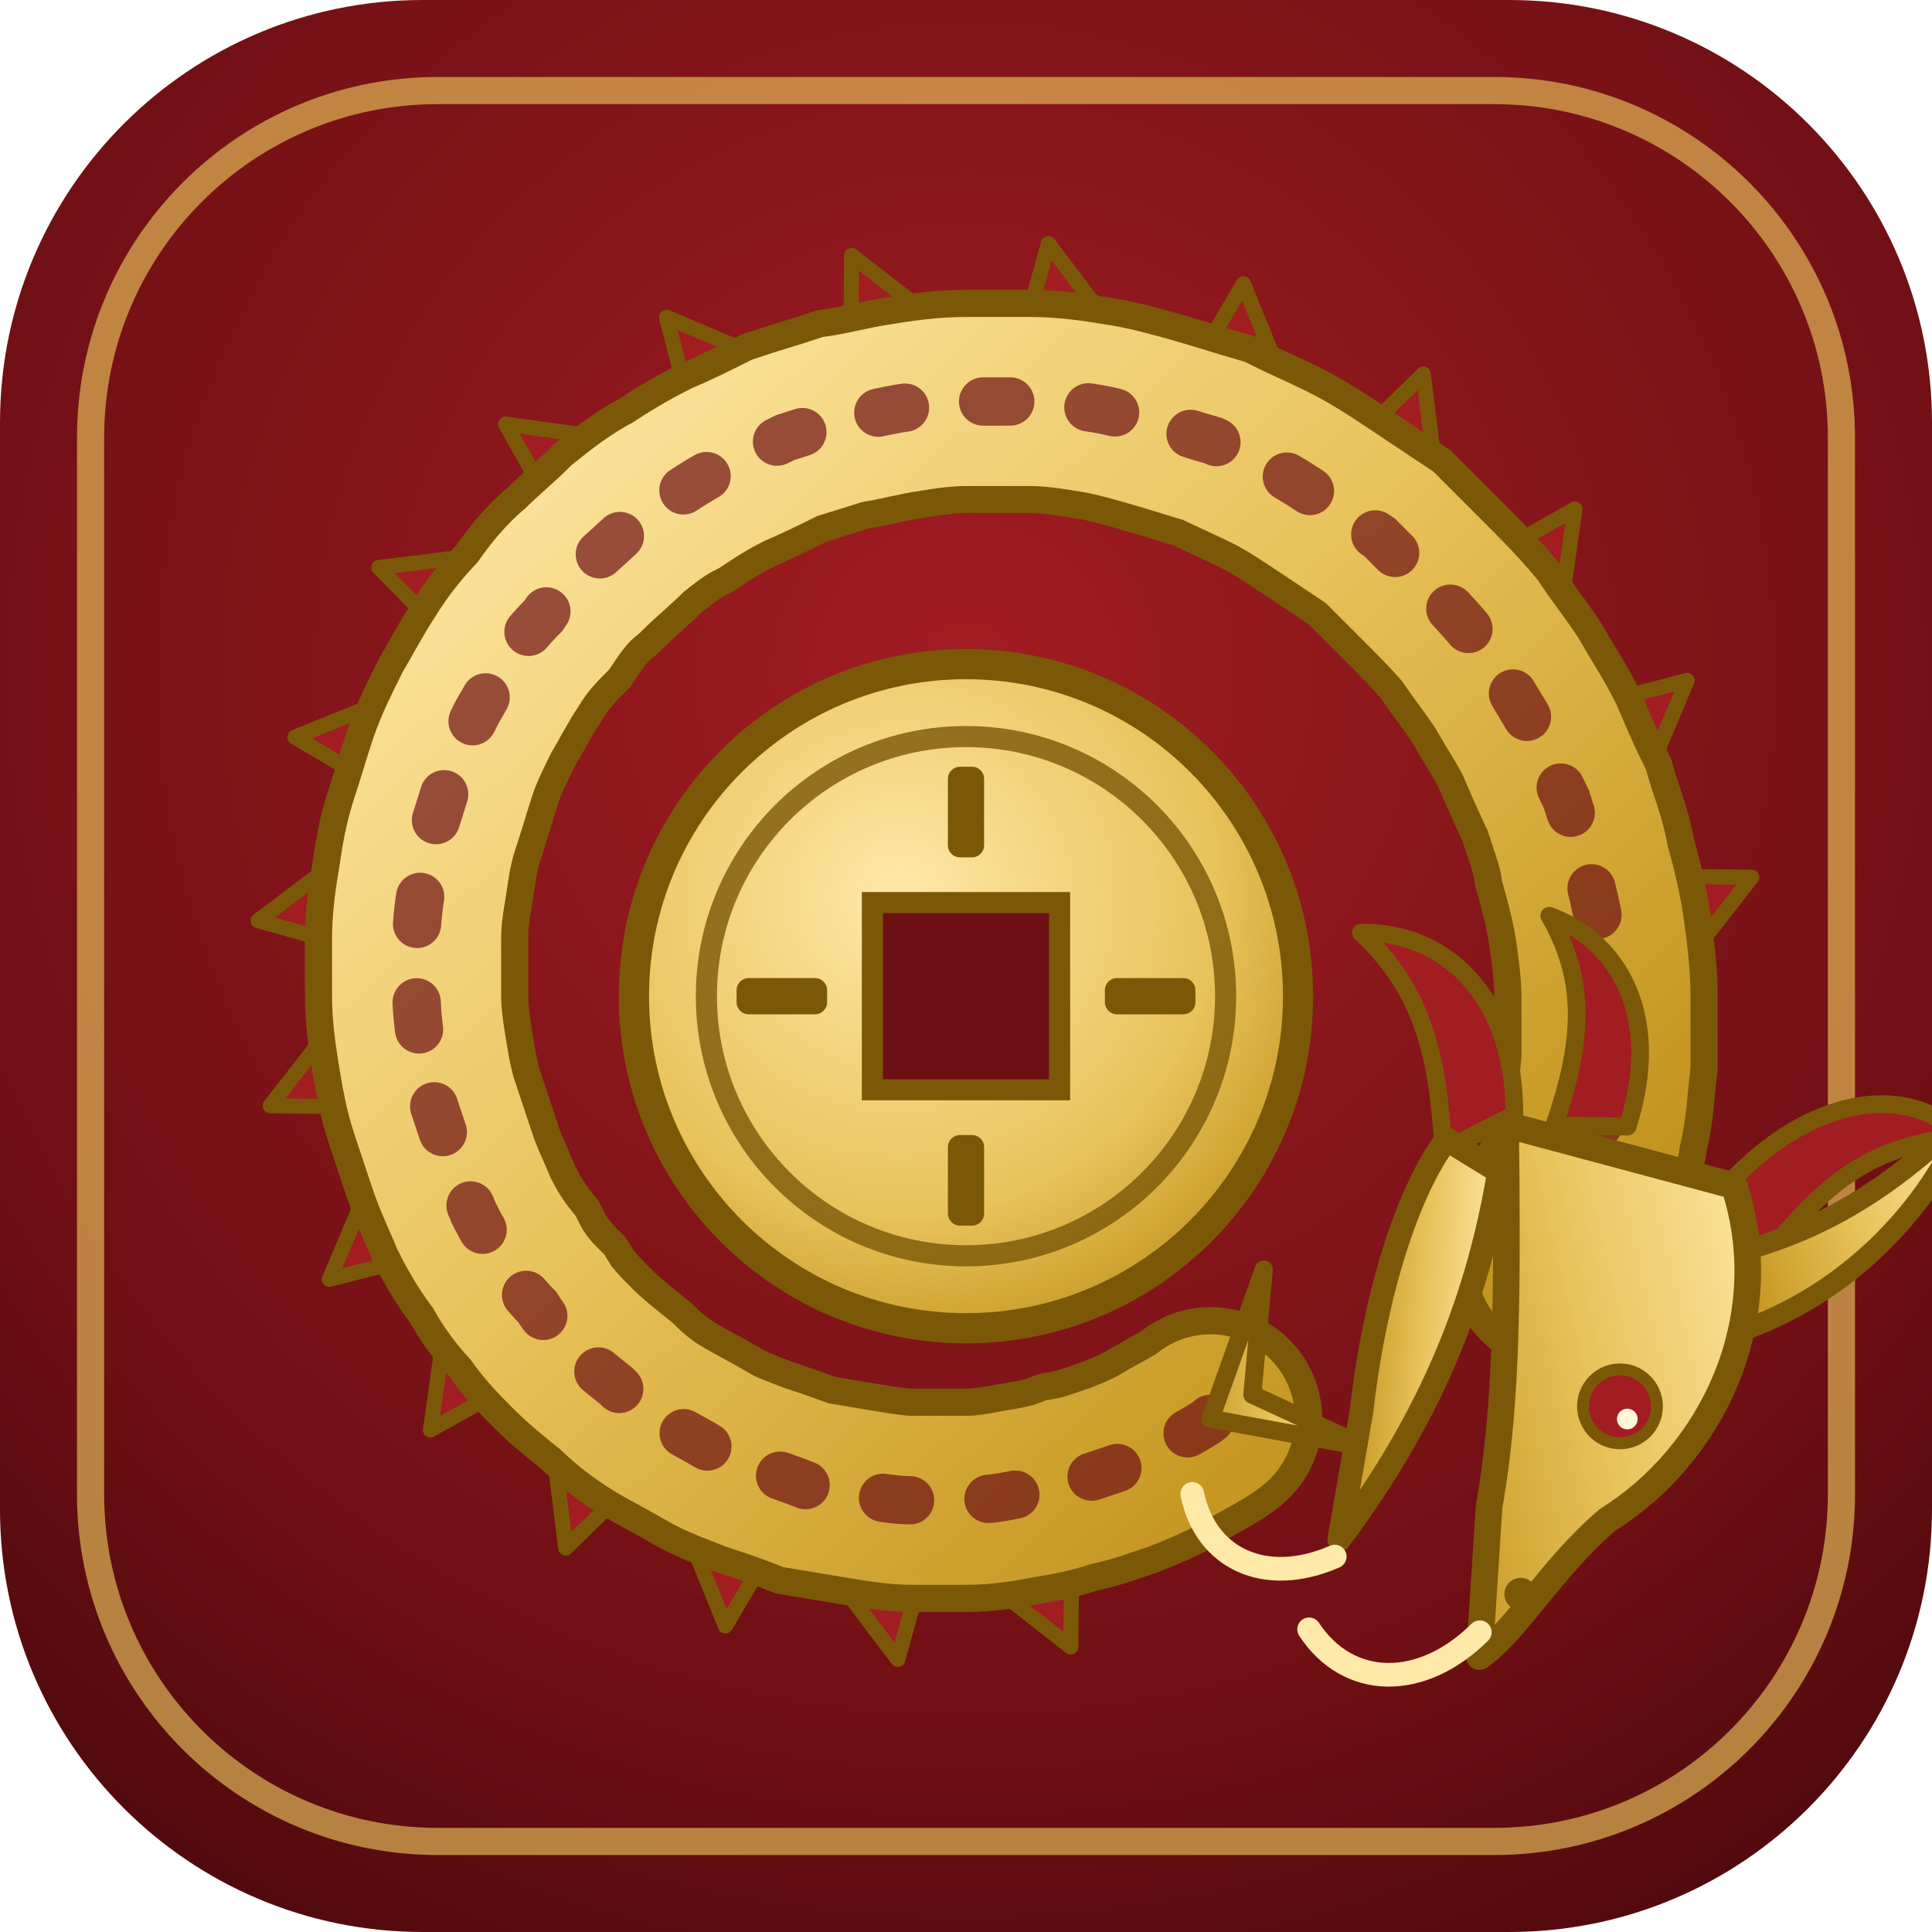
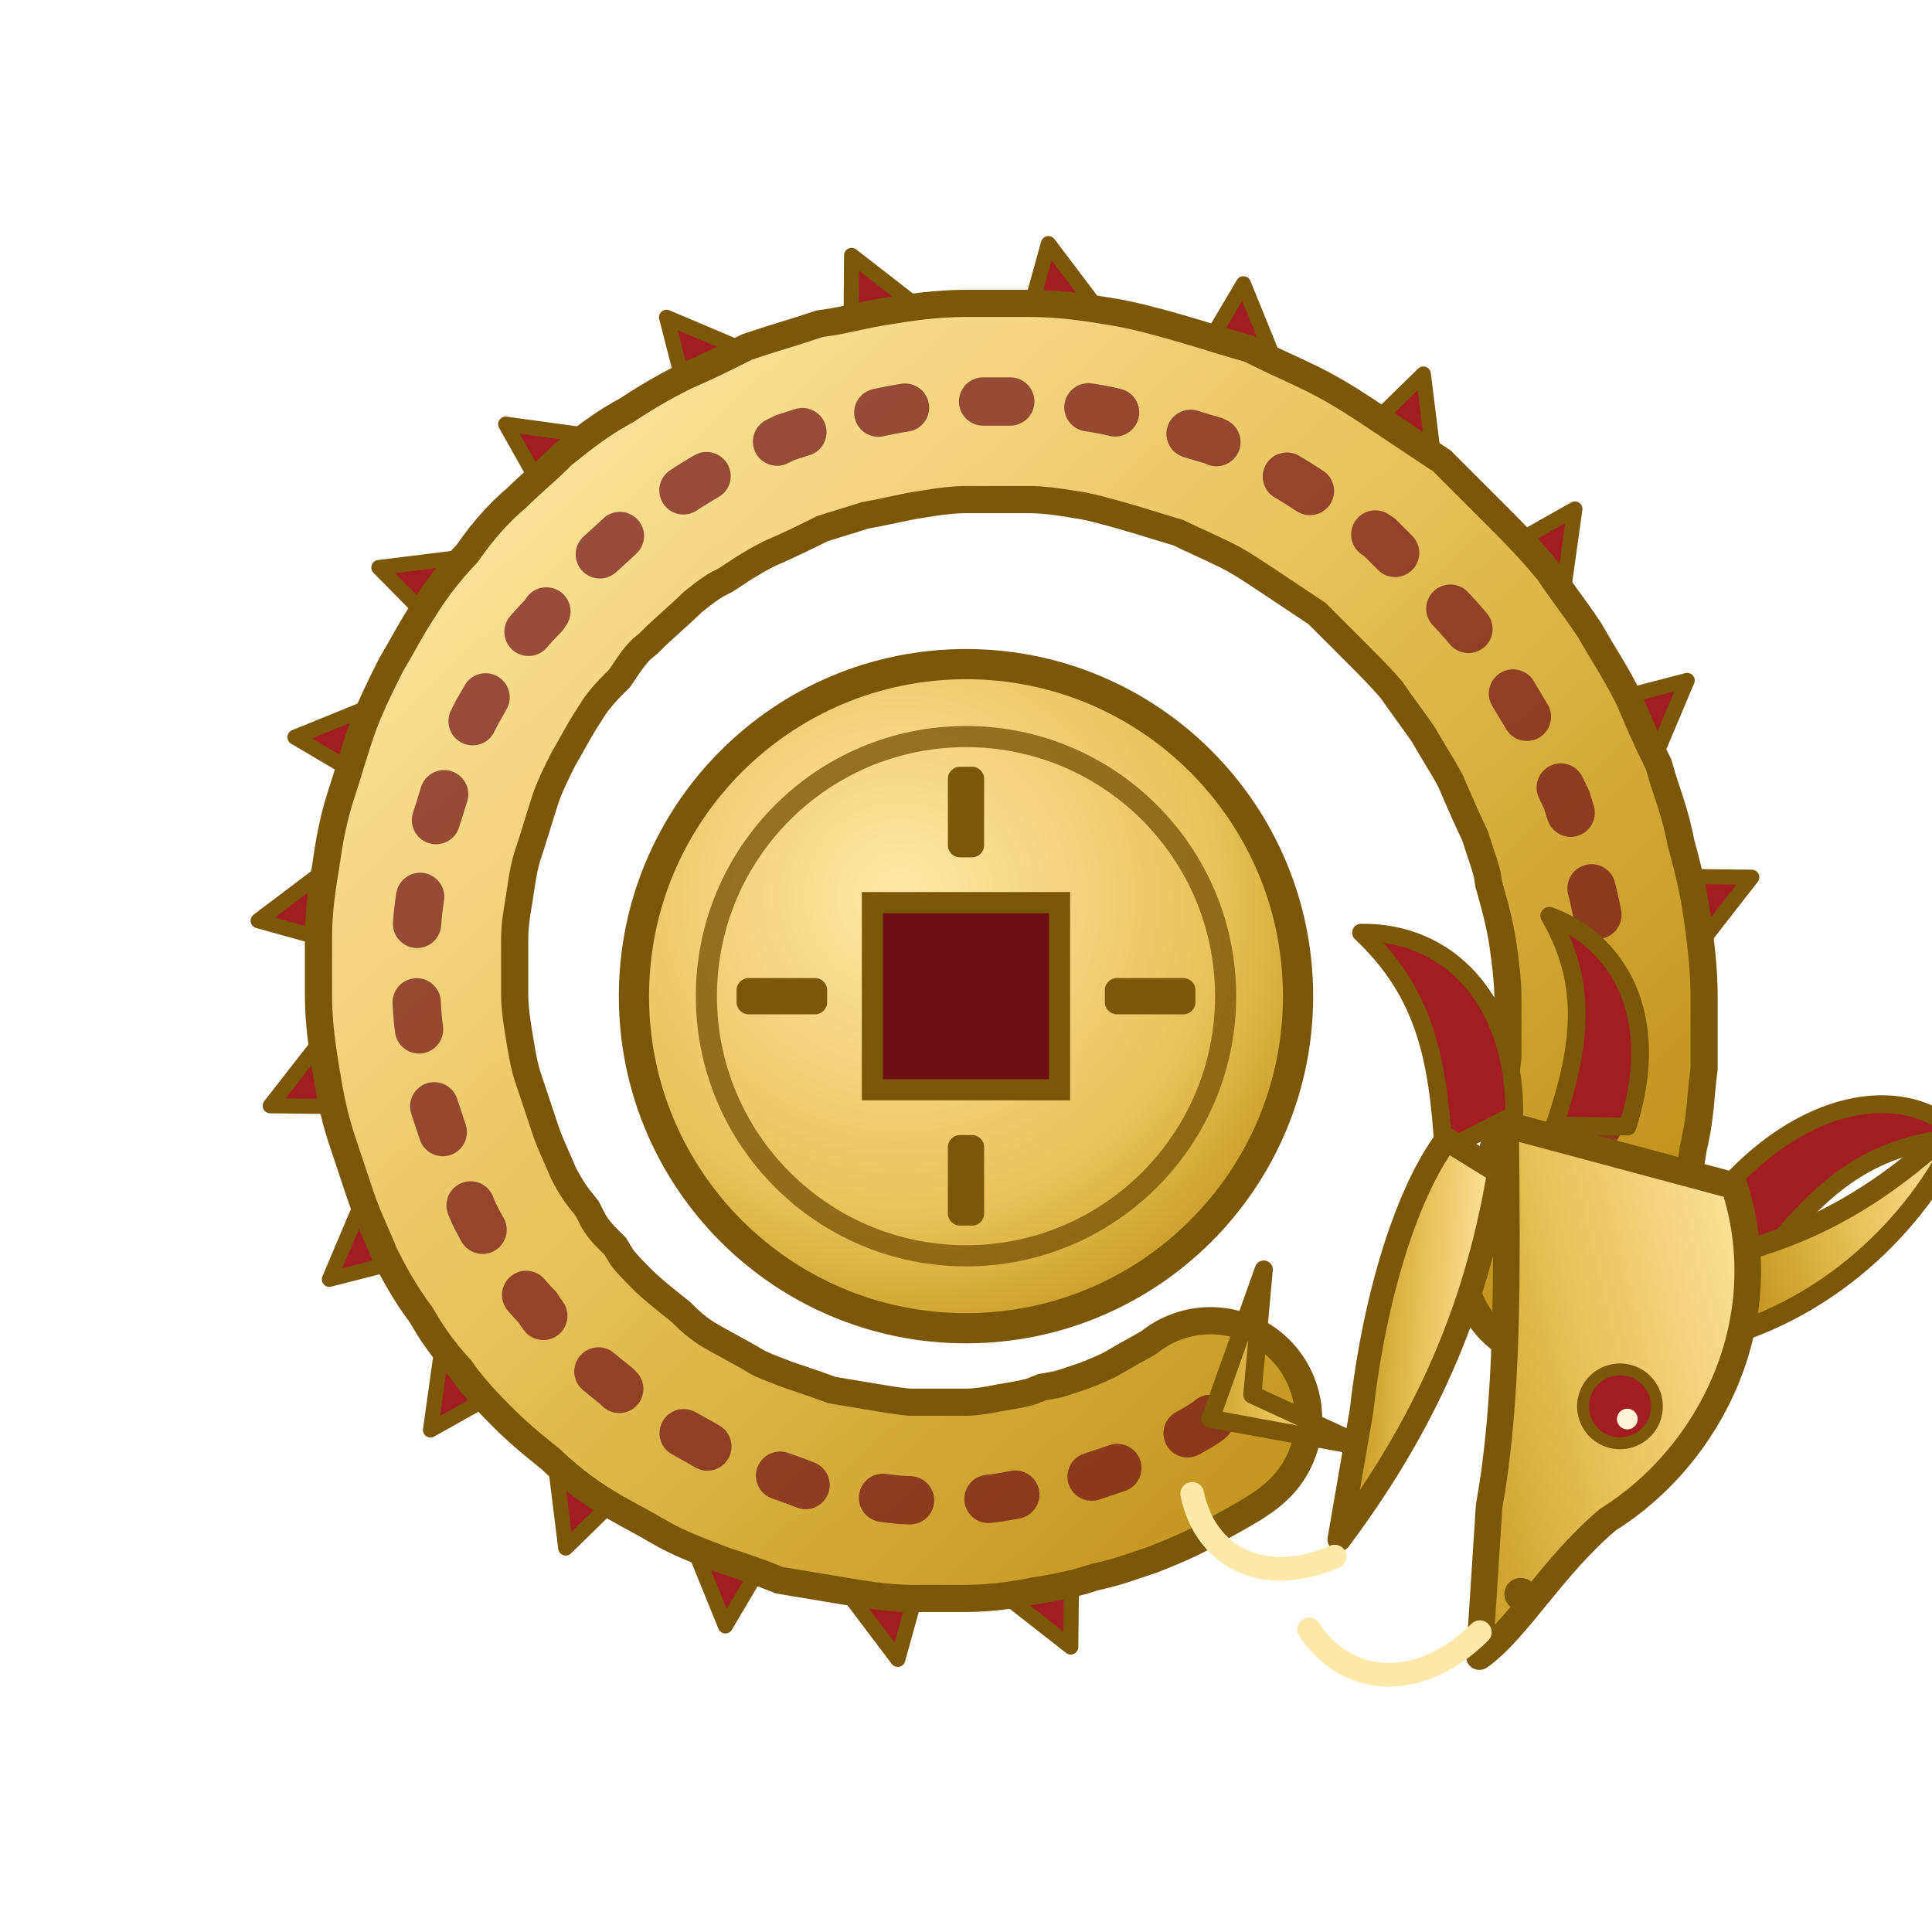
<svg xmlns="http://www.w3.org/2000/svg" viewBox="0 0 64 64">
  <defs>
    <linearGradient id="gold" x1="0" y1="0" x2="1" y2="1">
      <stop offset="0" stop-color="#FFE9A8" />
      <stop offset="0.45" stop-color="#E8C25A" />
      <stop offset="1" stop-color="#B8860B" />
    </linearGradient>
    <radialGradient id="coin" cx="0.4" cy="0.35" r="0.8">
      <stop offset="0" stop-color="#FFE9A8" />
      <stop offset="0.6" stop-color="#E8C25A" />
      <stop offset="1" stop-color="#B8860B" />
    </radialGradient>
    <radialGradient id="lacquer" cx="0.5" cy="0.35" r="0.85">
      <stop offset="0" stop-color="#A11D22" />
      <stop offset="0.65" stop-color="#6E0F14" />
      <stop offset="1" stop-color="#3E0709" />
    </radialGradient>
  </defs>
-   <rect width="64" height="64" rx="14" fill="url(#lacquer)" />
-   <rect x="3" y="3" width="58" height="58" rx="11.5" fill="none" stroke="#E8C25A" stroke-width="0.9" opacity="0.65" />
  <g transform="translate(32 32) scale(1) translate(-32 -32)">
    <circle cx="32" cy="33" r="11" fill="url(#coin)" stroke="#7A5808" stroke-width="1" />
    <circle cx="32" cy="33" r="8.6" fill="none" stroke="#7A5808" stroke-width="0.7" opacity="0.8" />
    <rect x="28.9" y="29.9" width="6.2" height="6.2" fill="#6E0F14" stroke="#7A5808" stroke-width="0.7" />
    <g fill="#7A5808">
      <rect x="31.4" y="25.4" width="1.2" height="3" rx="0.4" />
      <rect x="31.4" y="37.6" width="1.2" height="3" rx="0.4" />
      <rect x="24.4" y="32.4" width="3" height="1.2" rx="0.4" />
      <rect x="36.6" y="32.4" width="3" height="1.2" rx="0.4" />
    </g>
    <path d="M35.50,51.94 L35.47,54.56 L32.52,52.25 Z M30.44,52.45 L29.74,54.97 L27.48,51.98 Z M25.36,51.61 L24.03,53.86 L22.62,50.39 Z M20.61,49.45 L18.74,51.28 L18.28,47.56 Z M16.54,46.09 L14.26,47.37 L14.78,43.66 Z M13.45,41.73 L10.91,42.38 L12.37,38.93 Z M11.57,36.66 L8.95,36.63 L11.26,33.67 Z M11.07,31.20 L8.55,30.50 L11.54,28.24 Z M12.02,25.75 L9.77,24.42 L13.24,23.01 Z M14.39,20.67 L12.55,18.80 L16.27,18.34 Z M18.03,16.33 L16.75,14.05 L20.46,14.56 Z M22.73,13.05 L22.08,10.51 L25.53,11.97 Z M28.19,11.08 L28.21,8.46 L31.17,10.76 Z M34.03,10.59 L34.73,8.07 L36.99,11.06 Z M39.86,11.65 L41.19,9.40 L42.60,12.87 Z M45.28,14.22 L47.15,12.39 L47.61,16.11 Z M49.89,18.15 L52.17,16.86 L51.65,20.58 Z M53.35,23.20 L55.89,22.54 L54.43,26.00 Z M55.41,29.03 L58.03,29.06 L55.73,32.01 Z" fill="#A11D22" stroke="#7A5808" stroke-width="0.5" stroke-linejoin="round" />
    <path d="M40.1,47.0 C39.9,47.2 39.1,47.6 38.6,47.9 C38.1,48.2 37.6,48.4 37.1,48.6 C36.5,48.8 36.0,49.0 35.4,49.1 C34.9,49.3 34.3,49.4 33.7,49.5 C33.2,49.6 32.6,49.7 32.0,49.7 C31.4,49.7 30.8,49.7 30.2,49.7 C29.7,49.7 29.1,49.6 28.5,49.5 C27.9,49.4 27.3,49.3 26.7,49.2 C26.2,49.0 25.6,48.8 25.0,48.6 C24.5,48.4 23.9,48.2 23.4,47.9 C22.9,47.6 22.3,47.3 21.8,47.0 C21.3,46.7 20.8,46.3 20.4,45.9 C19.9,45.5 19.4,45.1 19.0,44.7 C18.6,44.3 18.1,43.8 17.8,43.3 C17.4,42.9 17.0,42.4 16.7,41.8 C16.3,41.3 16.0,40.8 15.7,40.2 C15.5,39.7 15.2,39.1 15.0,38.5 C14.8,37.9 14.6,37.3 14.4,36.7 C14.2,36.1 14.1,35.5 14.0,34.9 C13.9,34.3 13.8,33.6 13.8,33.0 C13.8,32.4 13.8,31.7 13.8,31.1 C13.8,30.4 13.9,29.8 14.0,29.2 C14.1,28.5 14.2,27.9 14.4,27.3 C14.6,26.7 14.8,26.0 15.0,25.4 C15.2,24.8 15.5,24.2 15.8,23.6 C16.1,23.1 16.4,22.5 16.8,21.9 C17.1,21.4 17.5,20.9 18.0,20.4 C18.4,19.8 18.8,19.3 19.3,18.9 C19.8,18.4 20.3,18.0 20.8,17.5 C21.3,17.1 21.8,16.7 22.4,16.4 C23.0,16.0 23.5,15.7 24.1,15.4 C24.8,15.1 25.4,14.8 26.0,14.5 C26.6,14.3 27.3,14.1 27.9,13.9 C28.6,13.8 29.3,13.6 30.0,13.5 C30.6,13.4 31.3,13.3 32.0,13.3 C32.7,13.3 33.4,13.3 34.1,13.3 C34.8,13.3 35.5,13.4 36.1,13.5 C36.8,13.6 37.5,13.8 38.2,14.0 C38.9,14.2 39.5,14.4 40.2,14.6 C40.8,14.9 41.5,15.2 42.1,15.5 C42.7,15.8 43.3,16.2 43.9,16.6 C44.5,17.0 45.1,17.4 45.7,17.8 C46.2,18.3 46.7,18.8 47.2,19.3 C47.7,19.8 48.2,20.3 48.7,20.9 C49.1,21.5 49.5,22.0 49.9,22.6 C50.3,23.3 50.7,23.9 51.0,24.5 C51.3,25.2 51.6,25.9 51.9,26.5 C52.1,27.2 52.4,27.9 52.5,28.6 C52.7,29.3 52.9,30.1 53.0,30.8 C53.1,31.5 53.2,32.3 53.2,33.0 C53.2,33.7 53.2,34.5 53.2,35.2 C53.1,36.0 53.1,36.7 52.9,37.4 C52.8,38.2 52.6,38.9 52.4,39.6 C52.2,40.4 51.9,41.4 51.7,41.8" fill="none" stroke="#7A5808" stroke-width="7.4" stroke-linecap="round" />
    <path d="M40.1,47.0 C39.9,47.2 39.1,47.6 38.6,47.9 C38.1,48.2 37.6,48.4 37.1,48.6 C36.5,48.8 36.0,49.0 35.4,49.1 C34.9,49.3 34.3,49.4 33.7,49.5 C33.2,49.6 32.6,49.7 32.0,49.7 C31.4,49.7 30.8,49.7 30.2,49.7 C29.7,49.7 29.1,49.6 28.5,49.5 C27.9,49.4 27.3,49.3 26.7,49.2 C26.2,49.0 25.6,48.8 25.0,48.6 C24.5,48.4 23.9,48.2 23.4,47.9 C22.9,47.6 22.3,47.3 21.8,47.0 C21.3,46.7 20.8,46.3 20.4,45.9 C19.9,45.5 19.4,45.1 19.0,44.7 C18.6,44.3 18.1,43.8 17.8,43.3 C17.4,42.9 17.0,42.4 16.7,41.8 C16.3,41.3 16.0,40.8 15.7,40.2 C15.5,39.7 15.2,39.1 15.0,38.5 C14.8,37.9 14.6,37.3 14.4,36.7 C14.2,36.1 14.1,35.5 14.0,34.9 C13.9,34.3 13.8,33.6 13.8,33.0 C13.8,32.4 13.8,31.7 13.8,31.1 C13.8,30.4 13.9,29.8 14.0,29.2 C14.1,28.5 14.2,27.9 14.4,27.3 C14.6,26.7 14.8,26.0 15.0,25.4 C15.2,24.8 15.5,24.2 15.8,23.6 C16.1,23.1 16.4,22.5 16.8,21.9 C17.1,21.4 17.5,20.9 18.0,20.4 C18.4,19.8 18.8,19.3 19.3,18.9 C19.8,18.4 20.3,18.0 20.8,17.5 C21.3,17.1 21.8,16.7 22.4,16.4 C23.0,16.0 23.5,15.7 24.1,15.4 C24.8,15.1 25.4,14.8 26.0,14.5 C26.6,14.3 27.3,14.1 27.9,13.9 C28.6,13.8 29.3,13.6 30.0,13.5 C30.6,13.4 31.3,13.3 32.0,13.3 C32.7,13.3 33.4,13.3 34.1,13.3 C34.8,13.3 35.5,13.4 36.1,13.5 C36.8,13.6 37.5,13.8 38.2,14.0 C38.9,14.2 39.5,14.4 40.2,14.6 C40.8,14.9 41.5,15.2 42.1,15.5 C42.7,15.8 43.3,16.2 43.9,16.6 C44.5,17.0 45.1,17.4 45.7,17.8 C46.2,18.3 46.7,18.8 47.2,19.3 C47.7,19.8 48.2,20.3 48.7,20.9 C49.1,21.5 49.5,22.0 49.9,22.6 C50.3,23.3 50.7,23.9 51.0,24.5 C51.3,25.2 51.6,25.9 51.9,26.5 C52.1,27.2 52.4,27.9 52.5,28.6 C52.7,29.3 52.9,30.1 53.0,30.8 C53.1,31.5 53.2,32.3 53.2,33.0 C53.2,33.7 53.2,34.5 53.2,35.2 C53.1,36.0 53.1,36.7 52.9,37.4 C52.8,38.2 52.6,38.9 52.4,39.6 C52.2,40.4 51.9,41.4 51.7,41.8" fill="none" stroke="url(#gold)" stroke-width="5.6" stroke-linecap="round" />
    <path d="M40.1,47.0 C39.9,47.2 39.1,47.6 38.6,47.9 C38.1,48.2 37.6,48.4 37.1,48.6 C36.5,48.8 36.0,49.0 35.4,49.1 C34.9,49.3 34.3,49.4 33.7,49.5 C33.2,49.6 32.6,49.7 32.0,49.7 C31.4,49.7 30.8,49.7 30.2,49.7 C29.7,49.7 29.1,49.6 28.5,49.5 C27.9,49.4 27.3,49.3 26.7,49.2 C26.2,49.0 25.6,48.8 25.0,48.6 C24.5,48.4 23.9,48.2 23.4,47.9 C22.9,47.6 22.3,47.3 21.8,47.0 C21.3,46.7 20.8,46.3 20.4,45.9 C19.9,45.5 19.4,45.1 19.0,44.7 C18.6,44.3 18.1,43.8 17.8,43.3 C17.4,42.9 17.0,42.4 16.7,41.8 C16.3,41.3 16.0,40.8 15.7,40.2 C15.5,39.7 15.2,39.1 15.0,38.5 C14.8,37.9 14.6,37.3 14.4,36.7 C14.2,36.1 14.1,35.5 14.0,34.9 C13.9,34.3 13.8,33.6 13.8,33.0 C13.8,32.4 13.8,31.7 13.8,31.1 C13.8,30.4 13.9,29.8 14.0,29.2 C14.1,28.5 14.2,27.9 14.4,27.3 C14.6,26.7 14.8,26.0 15.0,25.4 C15.2,24.8 15.5,24.2 15.8,23.6 C16.1,23.1 16.4,22.5 16.8,21.9 C17.1,21.4 17.5,20.9 18.0,20.4 C18.4,19.8 18.8,19.3 19.3,18.9 C19.8,18.4 20.3,18.0 20.8,17.5 C21.3,17.1 21.8,16.7 22.4,16.4 C23.0,16.0 23.5,15.7 24.1,15.4 C24.8,15.1 25.4,14.8 26.0,14.5 C26.6,14.3 27.3,14.1 27.9,13.9 C28.6,13.8 29.3,13.6 30.0,13.5 C30.6,13.4 31.3,13.3 32.0,13.3 C32.7,13.3 33.4,13.3 34.1,13.3 C34.8,13.3 35.5,13.4 36.1,13.5 C36.8,13.6 37.5,13.8 38.2,14.0 C38.9,14.2 39.5,14.4 40.2,14.6 C40.8,14.9 41.5,15.2 42.1,15.5 C42.7,15.8 43.3,16.2 43.9,16.6 C44.5,17.0 45.1,17.4 45.7,17.8 C46.2,18.3 46.7,18.8 47.2,19.3 C47.7,19.8 48.2,20.3 48.7,20.9 C49.1,21.5 49.5,22.0 49.9,22.6 C50.3,23.3 50.7,23.9 51.0,24.5 C51.3,25.2 51.6,25.9 51.9,26.5 C52.1,27.2 52.4,27.9 52.5,28.6 C52.7,29.3 52.9,30.1 53.0,30.8 C53.1,31.5 53.2,32.3 53.2,33.0 C53.2,33.7 53.2,34.5 53.2,35.2 C53.1,36.0 53.1,36.7 52.9,37.4 C52.8,38.2 52.6,38.9 52.4,39.6 C52.2,40.4 51.9,41.4 51.7,41.8" fill="none" stroke="#6E0F14" stroke-width="1.6" stroke-linecap="round" stroke-dasharray="0.9 2.6" opacity="0.7" />
    <g transform="translate(40.1 47) rotate(150)">
      <path d="M0,0 L-4,-3.4 L-1.6,0 L-4,3.4 Z" fill="url(#gold)" stroke="#7A5808" stroke-width="0.6" stroke-linejoin="round" />
    </g>
    <g transform="translate(51.7 41.8) rotate(105) scale(0.98)">
      <path d="M-3.6,-4.6 C-7.4,-6.4 -9,-9.6 -7.6,-12 C-6.4,-8.8 -4.6,-7.8 -1.4,-6.4 Z M-4.4,2.8 C-8.2,3.8 -9.8,6.6 -9,9.4 C-7.6,6.8 -5.6,5.8 -2.6,4.8 Z M-5,-1 C-9,-1.2 -11,1 -11.2,3.4 C-9.4,1.6 -7.4,1.2 -4.4,1.4 Z" fill="#A11D22" stroke="#7A5808" stroke-width="0.6" stroke-linejoin="round" />
      <path d="M1,-6 C-1.2,-9.6 -5,-11.6 -8.4,-12 C-5.4,-10.2 -3.4,-8.4 -1.8,-5.6 Z" fill="url(#gold)" stroke="#7A5808" stroke-width="0.7" stroke-linejoin="round" />
      <path d="M-2.4,2.8 C1.8,2.4 6,2.8 11,4.8 L6.6,5.2 C2.6,5.8 -1,5.6 -3,4.8 Z" fill="url(#gold)" stroke="#7A5808" stroke-width="0.8" stroke-linejoin="round" />
      <path d="M-4,-5 C0,-7.6 5,-6.6 8,-3.8 C10,-2.4 12.4,-1.8 13.6,-0.8 L8.6,0.2 C5,0.5 1,1.6 -4,3 Z" fill="url(#gold)" stroke="#7A5808" stroke-width="0.9" stroke-linejoin="round" />
      <path d="M12.8,-0.6 C15.2,0.8 15.8,3.2 14.2,5" fill="none" stroke="#FFE9A8" stroke-width="0.8" stroke-linecap="round" />
      <path d="M11.6,4.8 C13.2,6.8 12.8,9 10.8,10" fill="none" stroke="#FFE9A8" stroke-width="0.8" stroke-linecap="round" />
      <circle cx="4.2" cy="-3.2" r="1.25" fill="#A11D22" stroke="#7A5808" stroke-width="0.4" />
      <circle cx="4.55" cy="-3.55" r="0.35" fill="#FFF6DA" />
      <circle cx="11.2" cy="-1.6" r="0.55" fill="#7A5808" />
    </g>
  </g>
</svg>
